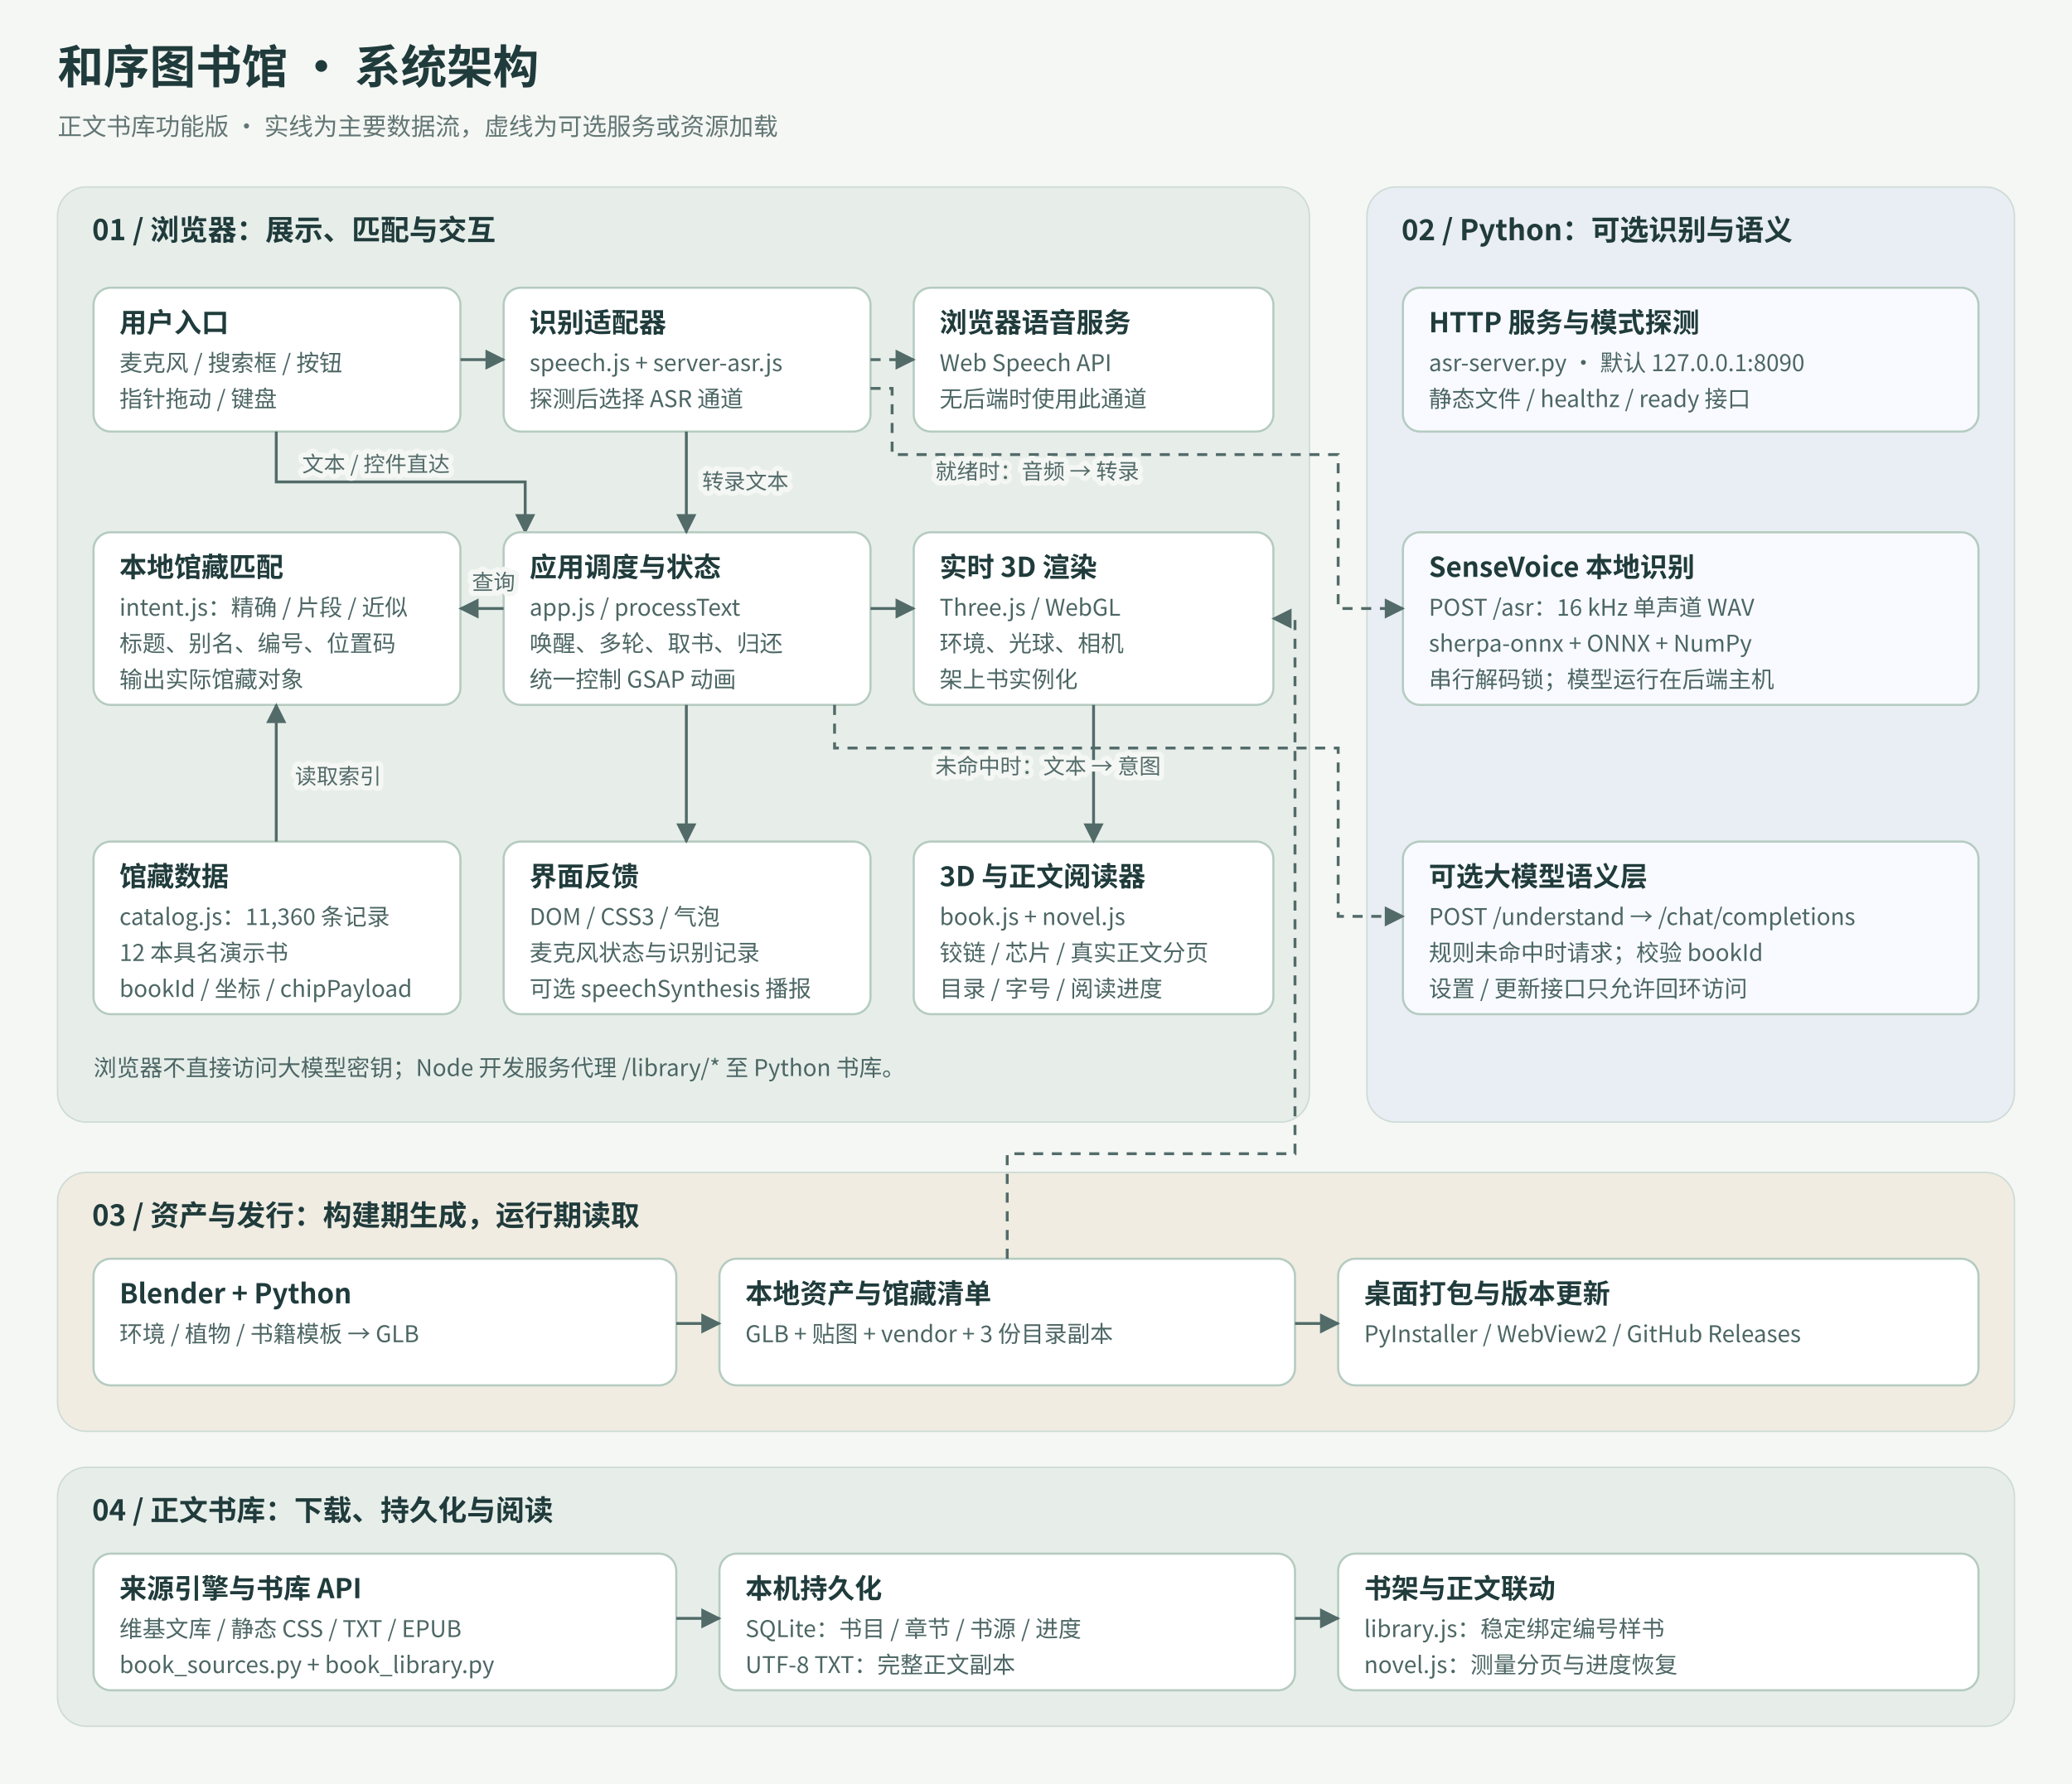
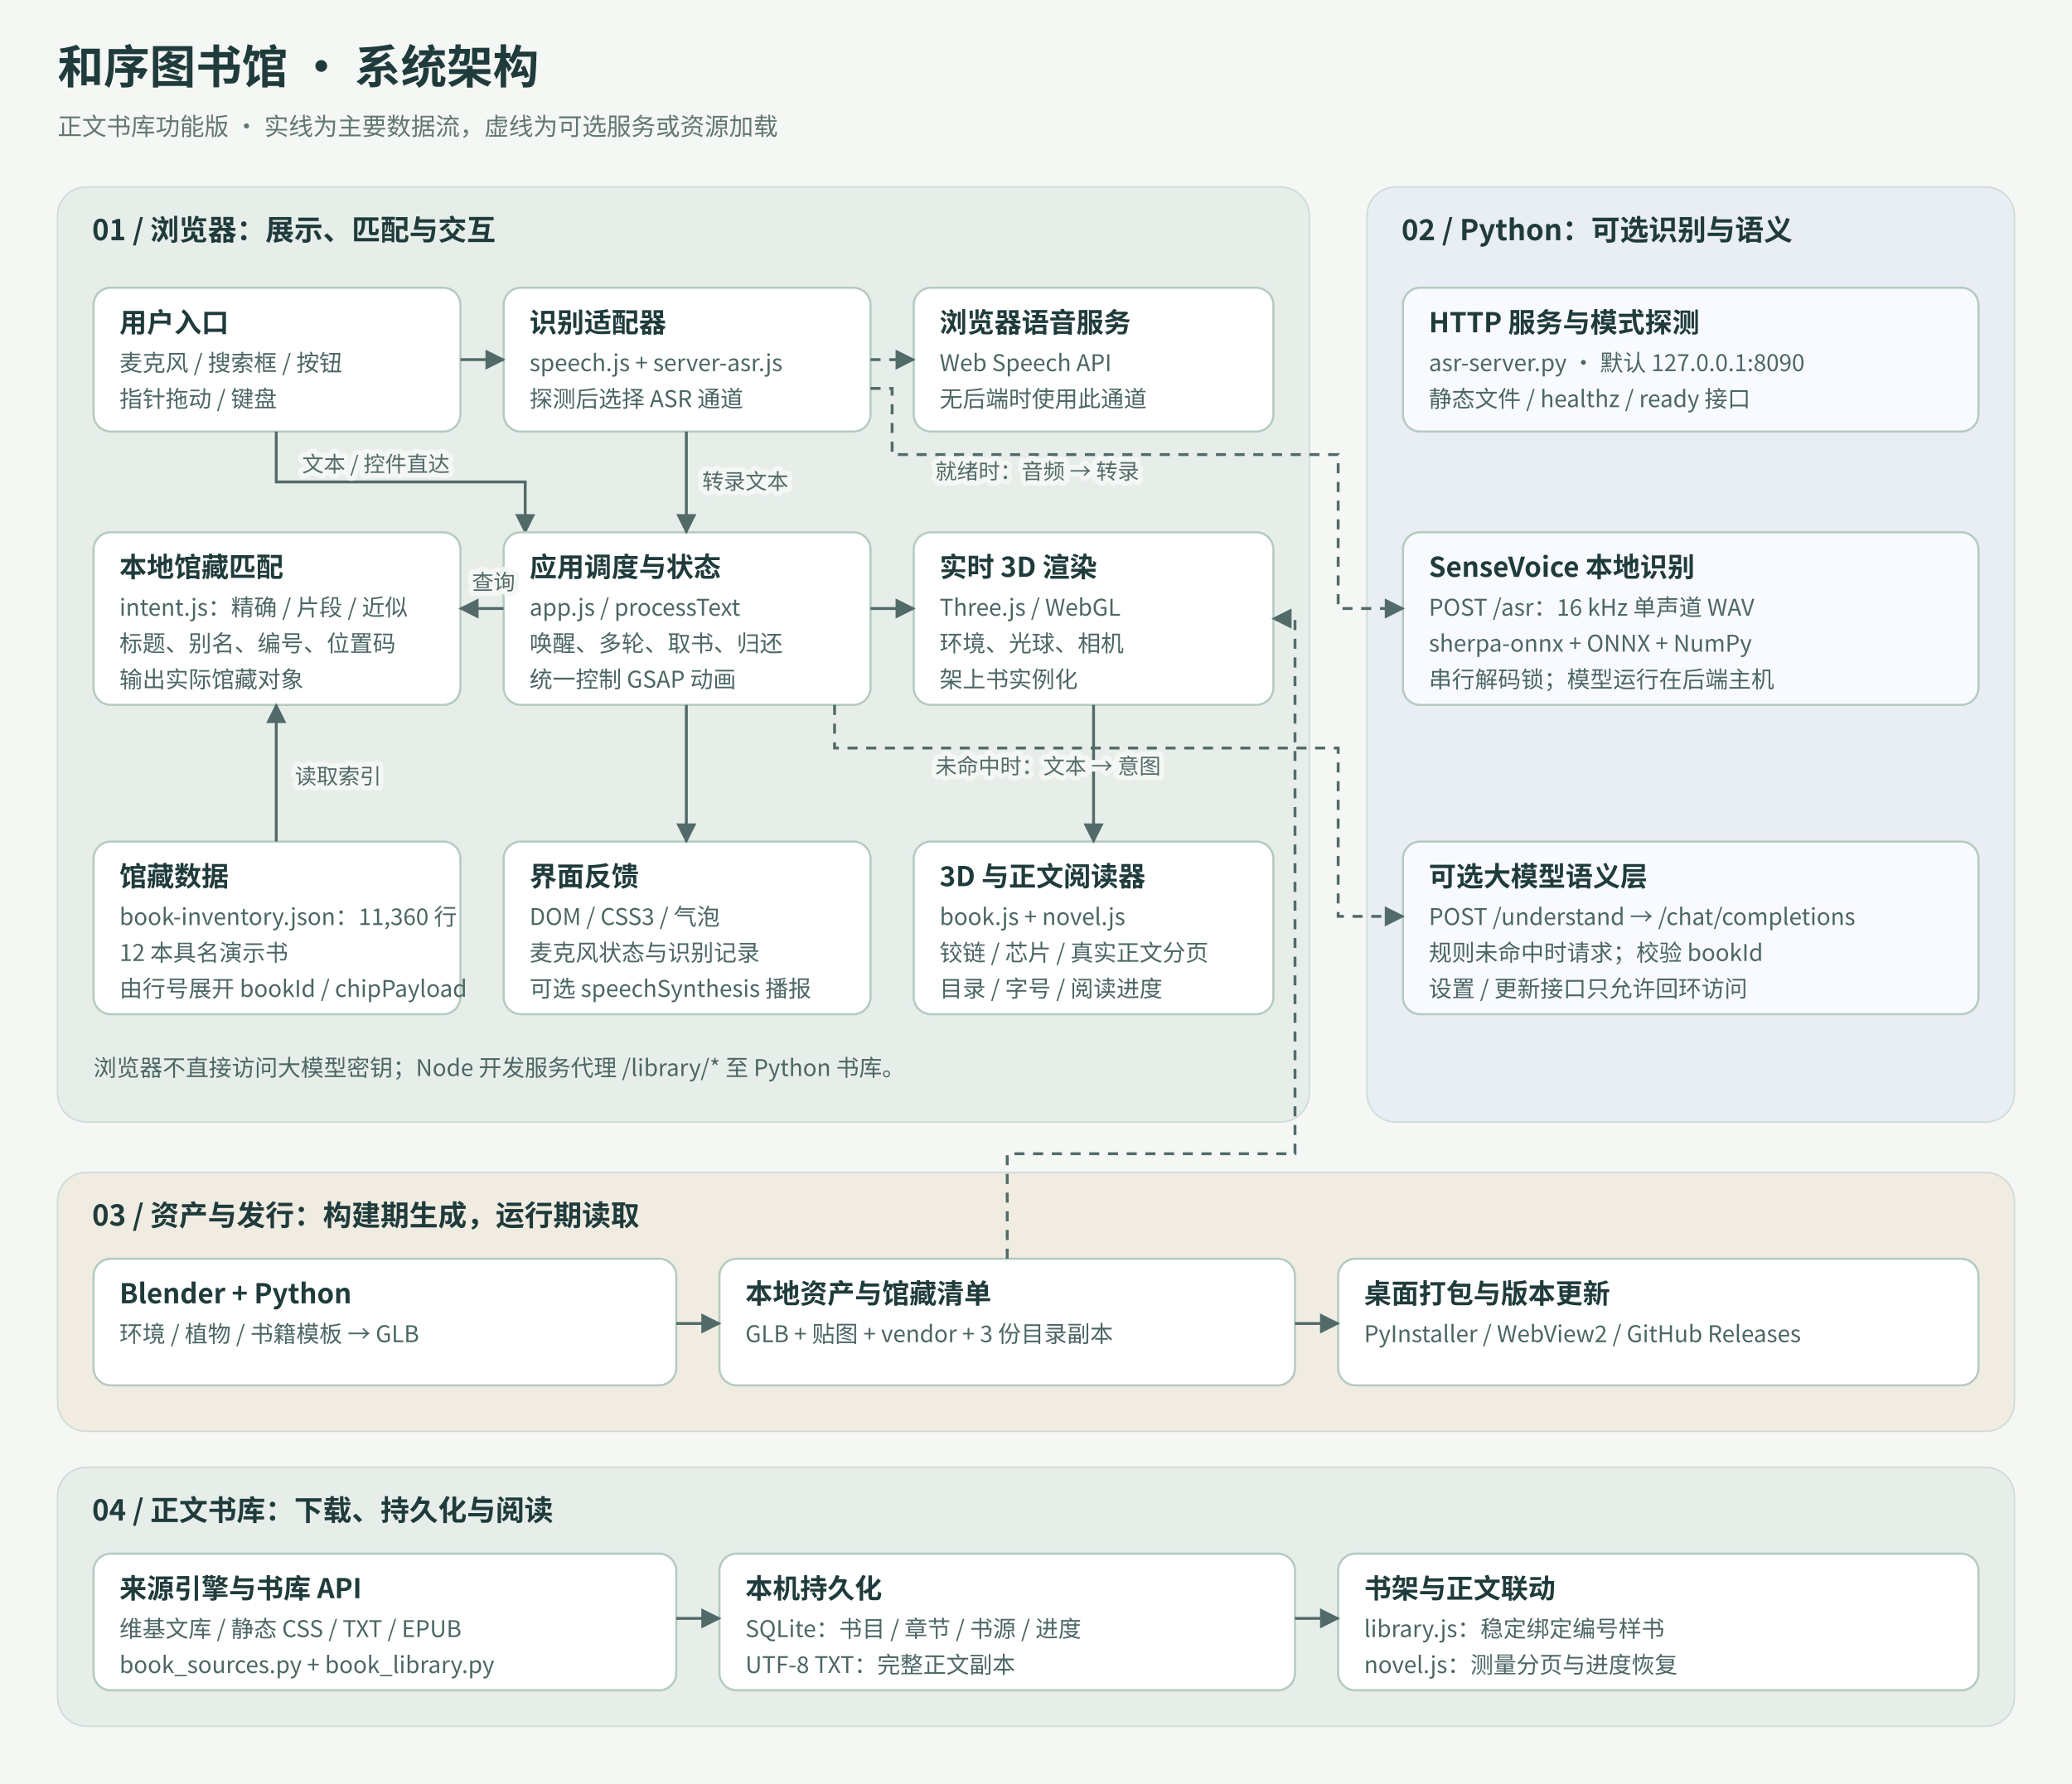
<svg xmlns="http://www.w3.org/2000/svg" width="1440" height="1240" viewBox="0 0 1440 1240" role="img" aria-labelledby="title desc">
  <defs>
    <marker id="arrow" viewBox="0 0 10 10" refX="9" refY="5" markerWidth="7" markerHeight="7" orient="auto-start-reverse">
      <path d="M0 0 L10 5 L0 10 Z" fill="#526b69" />
    </marker>
  </defs>
  <style>text{font-family:'Microsoft YaHei','Noto Sans CJK SC',Arial,sans-serif;fill:#203b3b}.title{font-size:32px;font-weight:700}.sub{font-size:17px;fill:#627674}.lane{font-size:20px;font-weight:700}.node{font-size:19px;font-weight:700}.body{font-size:16px;fill:#4c6664}.label{font-size:15px;fill:#526b69;paint-order:stroke;stroke:#f5f7f4;stroke-width:7px;stroke-linejoin:round}</style>
  <rect width="1440" height="1240" fill="#f5f7f4" />
  <text x="40" y="58" class="title">
    <tspan x="40" dy="0">和序图书馆 · 系统架构</tspan>
  </text>
  <text x="40" y="94" class="sub">
    <tspan x="40" dy="0">正文书库功能版 · 实线为主要数据流，虚线为可选服务或资源加载</tspan>
  </text>
  <rect x="40" y="130" width="870" height="650" rx="20" fill="#e7eeea" stroke="#cddbd5" />
  <text x="64" y="167" class="lane">
    <tspan x="64" dy="0">01 / 浏览器：展示、匹配与交互</tspan>
  </text>
  <rect x="950" y="130" width="450" height="650" rx="20" fill="#e9edf4" stroke="#cddbd5" />
  <text x="974" y="167" class="lane">
    <tspan x="974" dy="0">02 / Python：可选识别与语义</tspan>
  </text>
  <rect x="40" y="815" width="1360" height="180" rx="20" fill="#f0ece2" stroke="#cddbd5" />
  <text x="64" y="852" class="lane">
    <tspan x="64" dy="0">03 / 资产与发行：构建期生成，运行期读取</tspan>
  </text>
  <rect x="65" y="200" width="255" height="100" rx="12" fill="#fff" stroke="#b5cbc0" stroke-width="1.5" />
  <text x="83" y="231" class="node">
    <tspan x="83" dy="0">用户入口</tspan>
  </text>
  <text x="83" y="258" class="body">
    <tspan x="83" dy="0">麦克风 / 搜索框 / 按钮</tspan>
    <tspan x="83" dy="25">指针拖动 / 键盘</tspan>
  </text>
  <rect x="350" y="200" width="255" height="100" rx="12" fill="#fff" stroke="#b5cbc0" stroke-width="1.5" />
  <text x="368" y="231" class="node">
    <tspan x="368" dy="0">识别适配器</tspan>
  </text>
  <text x="368" y="258" class="body">
    <tspan x="368" dy="0">speech.js + server-asr.js</tspan>
    <tspan x="368" dy="25">探测后选择 ASR 通道</tspan>
  </text>
  <rect x="635" y="200" width="250" height="100" rx="12" fill="#fff" stroke="#b5cbc0" stroke-width="1.5" />
  <text x="653" y="231" class="node">
    <tspan x="653" dy="0">浏览器语音服务</tspan>
  </text>
  <text x="653" y="258" class="body">
    <tspan x="653" dy="0">Web Speech API</tspan>
    <tspan x="653" dy="25">无后端时使用此通道</tspan>
  </text>
  <polyline points="320,250 350,250" fill="none" stroke="#526b69" stroke-width="2" marker-end="url(#arrow)" />
  <polyline points="605,250 635,250" fill="none" stroke="#526b69" stroke-width="2" stroke-dasharray="7 6" marker-end="url(#arrow)" />
  <polyline points="192,300 192,335 365,335 365,370" fill="none" stroke="#526b69" stroke-width="2" marker-end="url(#arrow)" />
  <text x="210" y="328" class="label">
    <tspan x="210" dy="0">文本 / 控件直达</tspan>
  </text>
  <rect x="65" y="370" width="255" height="120" rx="12" fill="#fff" stroke="#b5cbc0" stroke-width="1.5" />
  <text x="83" y="401" class="node">
    <tspan x="83" dy="0">本地馆藏匹配</tspan>
  </text>
  <text x="83" y="428" class="body">
    <tspan x="83" dy="0">intent.js：精确 / 片段 / 近似</tspan>
    <tspan x="83" dy="25">标题、别名、编号、位置码</tspan>
    <tspan x="83" dy="25">输出实际馆藏对象</tspan>
  </text>
  <rect x="350" y="370" width="255" height="120" rx="12" fill="#fff" stroke="#b5cbc0" stroke-width="1.5" />
  <text x="368" y="401" class="node">
    <tspan x="368" dy="0">应用调度与状态</tspan>
  </text>
  <text x="368" y="428" class="body">
    <tspan x="368" dy="0">app.js / processText</tspan>
    <tspan x="368" dy="25">唤醒、多轮、取书、归还</tspan>
    <tspan x="368" dy="25">统一控制 GSAP 动画</tspan>
  </text>
  <rect x="635" y="370" width="250" height="120" rx="12" fill="#fff" stroke="#b5cbc0" stroke-width="1.5" />
  <text x="653" y="401" class="node">
    <tspan x="653" dy="0">实时 3D 渲染</tspan>
  </text>
  <text x="653" y="428" class="body">
    <tspan x="653" dy="0">Three.js / WebGL</tspan>
    <tspan x="653" dy="25">环境、光球、相机</tspan>
    <tspan x="653" dy="25">架上书实例化</tspan>
  </text>
  <polyline points="477,300 477,370" fill="none" stroke="#526b69" stroke-width="2" marker-end="url(#arrow)" />
  <text x="488" y="340" class="label">
    <tspan x="488" dy="0">转录文本</tspan>
  </text>
  <polyline points="350,423 320,423" fill="none" stroke="#526b69" stroke-width="2" marker-end="url(#arrow)" />
  <text x="328" y="410" class="label">
    <tspan x="328" dy="0">查询</tspan>
  </text>
  <polyline points="605,423 635,423" fill="none" stroke="#526b69" stroke-width="2" marker-end="url(#arrow)" />
  <rect x="65" y="585" width="255" height="120" rx="12" fill="#fff" stroke="#b5cbc0" stroke-width="1.5" />
  <text x="83" y="616" class="node">
    <tspan x="83" dy="0">馆藏数据</tspan>
  </text>
  <text x="83" y="643" class="body">
-     <tspan x="83" dy="0">catalog.js：11,360 条记录</tspan>
+     <tspan x="83" dy="0">book-inventory.json：11,360 行</tspan>
    <tspan x="83" dy="25">12 本具名演示书</tspan>
-     <tspan x="83" dy="25">bookId / 坐标 / chipPayload</tspan>
+     <tspan x="83" dy="25">由行号展开 bookId / chipPayload</tspan>
  </text>
  <rect x="350" y="585" width="255" height="120" rx="12" fill="#fff" stroke="#b5cbc0" stroke-width="1.5" />
  <text x="368" y="616" class="node">
    <tspan x="368" dy="0">界面反馈</tspan>
  </text>
  <text x="368" y="643" class="body">
    <tspan x="368" dy="0">DOM / CSS3 / 气泡</tspan>
    <tspan x="368" dy="25">麦克风状态与识别记录</tspan>
    <tspan x="368" dy="25">可选 speechSynthesis 播报</tspan>
  </text>
  <rect x="635" y="585" width="250" height="120" rx="12" fill="#fff" stroke="#b5cbc0" stroke-width="1.5" />
  <text x="653" y="616" class="node">
    <tspan x="653" dy="0">3D 与正文阅读器</tspan>
  </text>
  <text x="653" y="643" class="body">
    <tspan x="653" dy="0">book.js + novel.js</tspan>
    <tspan x="653" dy="25">铰链 / 芯片 / 真实正文分页</tspan>
    <tspan x="653" dy="25">目录 / 字号 / 阅读进度</tspan>
  </text>
  <polyline points="192,585 192,490" fill="none" stroke="#526b69" stroke-width="2" marker-end="url(#arrow)" />
  <text x="205" y="545" class="label">
    <tspan x="205" dy="0">读取索引</tspan>
  </text>
  <polyline points="477,490 477,585" fill="none" stroke="#526b69" stroke-width="2" marker-end="url(#arrow)" />
  <polyline points="760,490 760,585" fill="none" stroke="#526b69" stroke-width="2" marker-end="url(#arrow)" />
  <rect x="975" y="200" width="400" height="100" rx="12" fill="#f8faff" stroke="#b5cbc0" stroke-width="1.5" />
  <text x="993" y="231" class="node">
    <tspan x="993" dy="0">HTTP 服务与模式探测</tspan>
  </text>
  <text x="993" y="258" class="body">
    <tspan x="993" dy="0">asr-server.py · 默认 127.0.0.1:8090</tspan>
    <tspan x="993" dy="25">静态文件 / healthz / ready 接口</tspan>
  </text>
  <rect x="975" y="370" width="400" height="120" rx="12" fill="#f8faff" stroke="#b5cbc0" stroke-width="1.5" />
  <text x="993" y="401" class="node">
    <tspan x="993" dy="0">SenseVoice 本地识别</tspan>
  </text>
  <text x="993" y="428" class="body">
    <tspan x="993" dy="0">POST /asr：16 kHz 单声道 WAV</tspan>
    <tspan x="993" dy="25">sherpa-onnx + ONNX + NumPy</tspan>
    <tspan x="993" dy="25">串行解码锁；模型运行在后端主机</tspan>
  </text>
  <polyline points="605,270 620,270 620,316 930,316 930,423 975,423" fill="none" stroke="#526b69" stroke-width="2" stroke-dasharray="7 6" marker-end="url(#arrow)" />
  <text x="650" y="333" class="label">
    <tspan x="650" dy="0">就绪时：音频 → 转录</tspan>
  </text>
  <rect x="975" y="585" width="400" height="120" rx="12" fill="#f8faff" stroke="#b5cbc0" stroke-width="1.5" />
  <text x="993" y="616" class="node">
    <tspan x="993" dy="0">可选大模型语义层</tspan>
  </text>
  <text x="993" y="643" class="body">
    <tspan x="993" dy="0">POST /understand → /chat/completions</tspan>
    <tspan x="993" dy="25">规则未命中时请求；校验 bookId</tspan>
    <tspan x="993" dy="25">设置 / 更新接口只允许回环访问</tspan>
  </text>
  <polyline points="580,490 580,520 930,520 930,637 975,637" fill="none" stroke="#526b69" stroke-width="2" stroke-dasharray="7 6" marker-end="url(#arrow)" />
  <text x="650" y="538" class="label">
    <tspan x="650" dy="0">未命中时：文本 → 意图</tspan>
  </text>
  <text x="65" y="748" class="body">
    <tspan x="65" dy="0">浏览器不直接访问大模型密钥；Node 开发服务代理 /library/* 至 Python 书库。</tspan>
  </text>
  <rect x="65" y="875" width="405" height="88" rx="12" fill="#fff" stroke="#b5cbc0" stroke-width="1.5" />
  <text x="83" y="906" class="node">
    <tspan x="83" dy="0">Blender + Python</tspan>
  </text>
  <text x="83" y="933" class="body">
    <tspan x="83" dy="0">环境 / 植物 / 书籍模板 → GLB</tspan>
  </text>
  <rect x="500" y="875" width="400" height="88" rx="12" fill="#fff" stroke="#b5cbc0" stroke-width="1.5" />
  <text x="518" y="906" class="node">
    <tspan x="518" dy="0">本地资产与馆藏清单</tspan>
  </text>
  <text x="518" y="933" class="body">
    <tspan x="518" dy="0">GLB + 贴图 + vendor + 3 份目录副本</tspan>
  </text>
  <rect x="930" y="875" width="445" height="88" rx="12" fill="#fff" stroke="#b5cbc0" stroke-width="1.5" />
  <text x="948" y="906" class="node">
    <tspan x="948" dy="0">桌面打包与版本更新</tspan>
  </text>
  <text x="948" y="933" class="body">
    <tspan x="948" dy="0">PyInstaller / WebView2 / GitHub Releases</tspan>
  </text>
  <polyline points="470,920 500,920" fill="none" stroke="#526b69" stroke-width="2" marker-end="url(#arrow)" />
  <polyline points="900,920 930,920" fill="none" stroke="#526b69" stroke-width="2" marker-end="url(#arrow)" />
  <polyline points="700,875 700,802 900,802 900,430 885,430" fill="none" stroke="#526b69" stroke-width="2" stroke-dasharray="7 6" marker-end="url(#arrow)" />
  <rect x="40" y="1020" width="1360" height="180" rx="20" fill="#e7eeea" stroke="#cddbd5" />
  <text x="64" y="1057" class="lane">
    <tspan x="64" dy="0">04 / 正文书库：下载、持久化与阅读</tspan>
  </text>
  <rect x="65" y="1080" width="405" height="95" rx="12" fill="#fff" stroke="#b5cbc0" stroke-width="1.5" />
  <text x="83" y="1111" class="node">
    <tspan x="83" dy="0">来源引擎与书库 API</tspan>
  </text>
  <text x="83" y="1138" class="body">
    <tspan x="83" dy="0">维基文库 / 静态 CSS / TXT / EPUB</tspan>
    <tspan x="83" dy="25">book_sources.py + book_library.py</tspan>
  </text>
  <rect x="500" y="1080" width="400" height="95" rx="12" fill="#fff" stroke="#b5cbc0" stroke-width="1.5" />
  <text x="518" y="1111" class="node">
    <tspan x="518" dy="0">本机持久化</tspan>
  </text>
  <text x="518" y="1138" class="body">
    <tspan x="518" dy="0">SQLite：书目 / 章节 / 书源 / 进度</tspan>
    <tspan x="518" dy="25">UTF-8 TXT：完整正文副本</tspan>
  </text>
  <rect x="930" y="1080" width="445" height="95" rx="12" fill="#fff" stroke="#b5cbc0" stroke-width="1.5" />
  <text x="948" y="1111" class="node">
    <tspan x="948" dy="0">书架与正文联动</tspan>
  </text>
  <text x="948" y="1138" class="body">
    <tspan x="948" dy="0">library.js：稳定绑定编号样书</tspan>
    <tspan x="948" dy="25">novel.js：测量分页与进度恢复</tspan>
  </text>
  <polyline points="470,1125 500,1125" fill="none" stroke="#526b69" stroke-width="2" marker-end="url(#arrow)" />
  <polyline points="900,1125 930,1125" fill="none" stroke="#526b69" stroke-width="2" marker-end="url(#arrow)" />
</svg>
